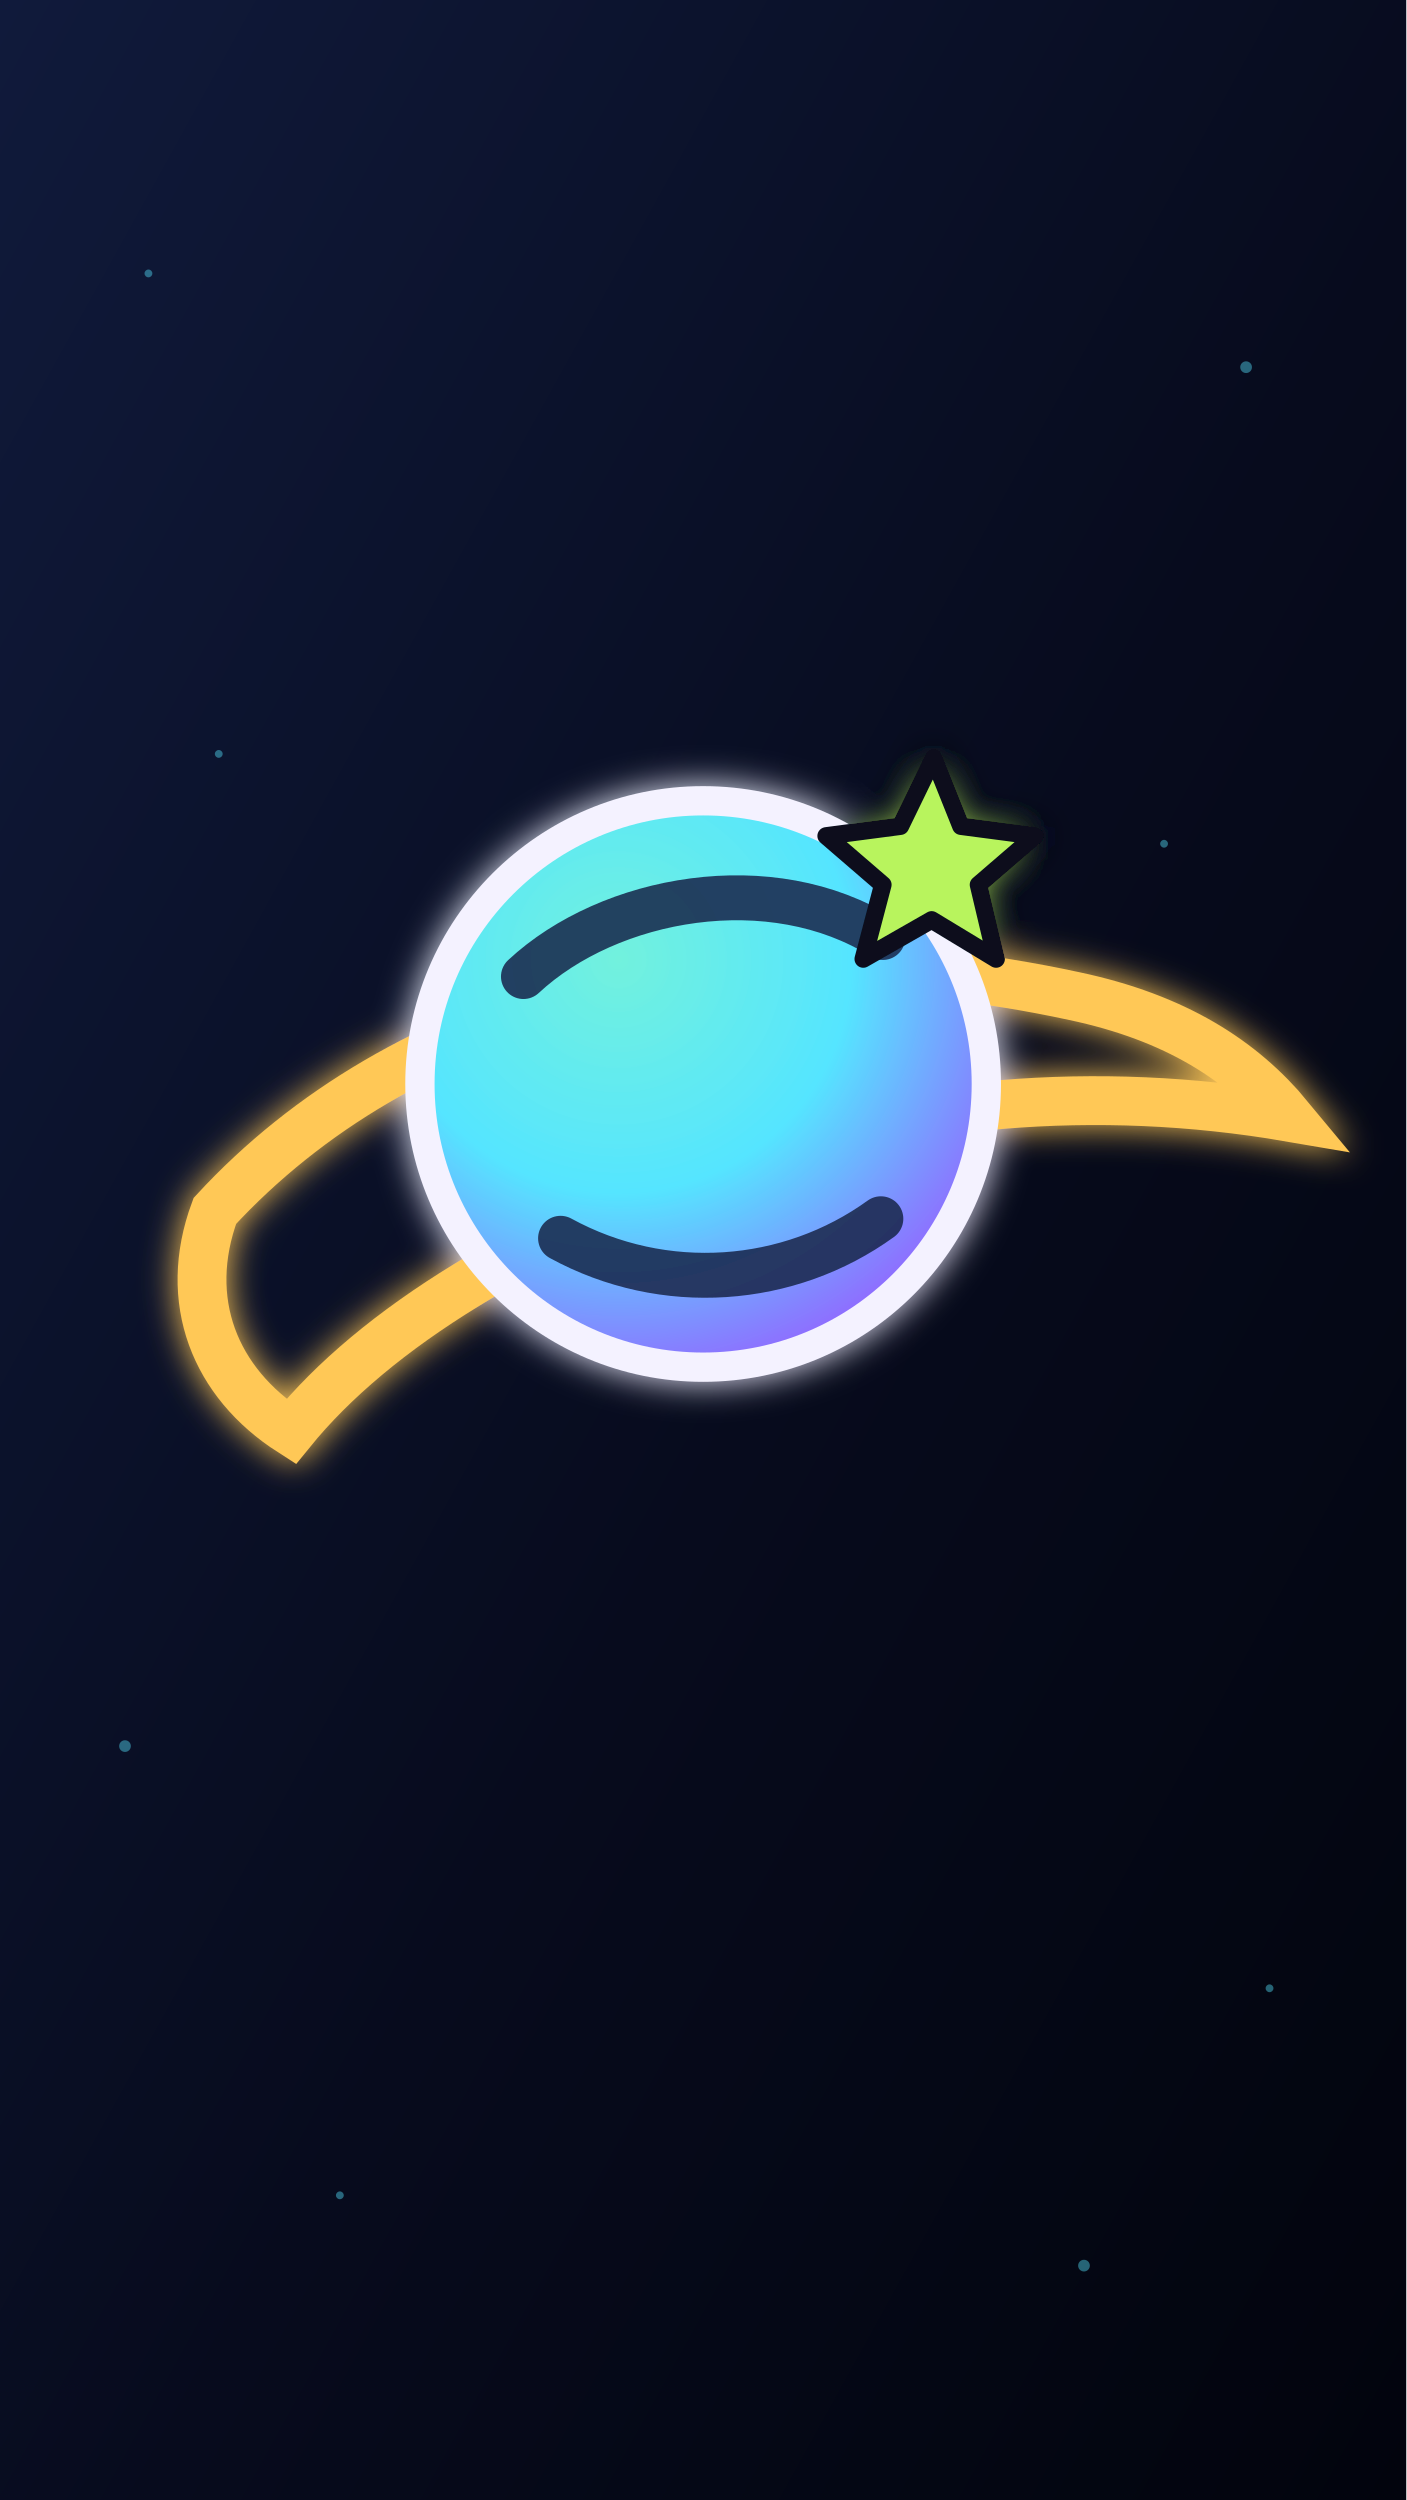
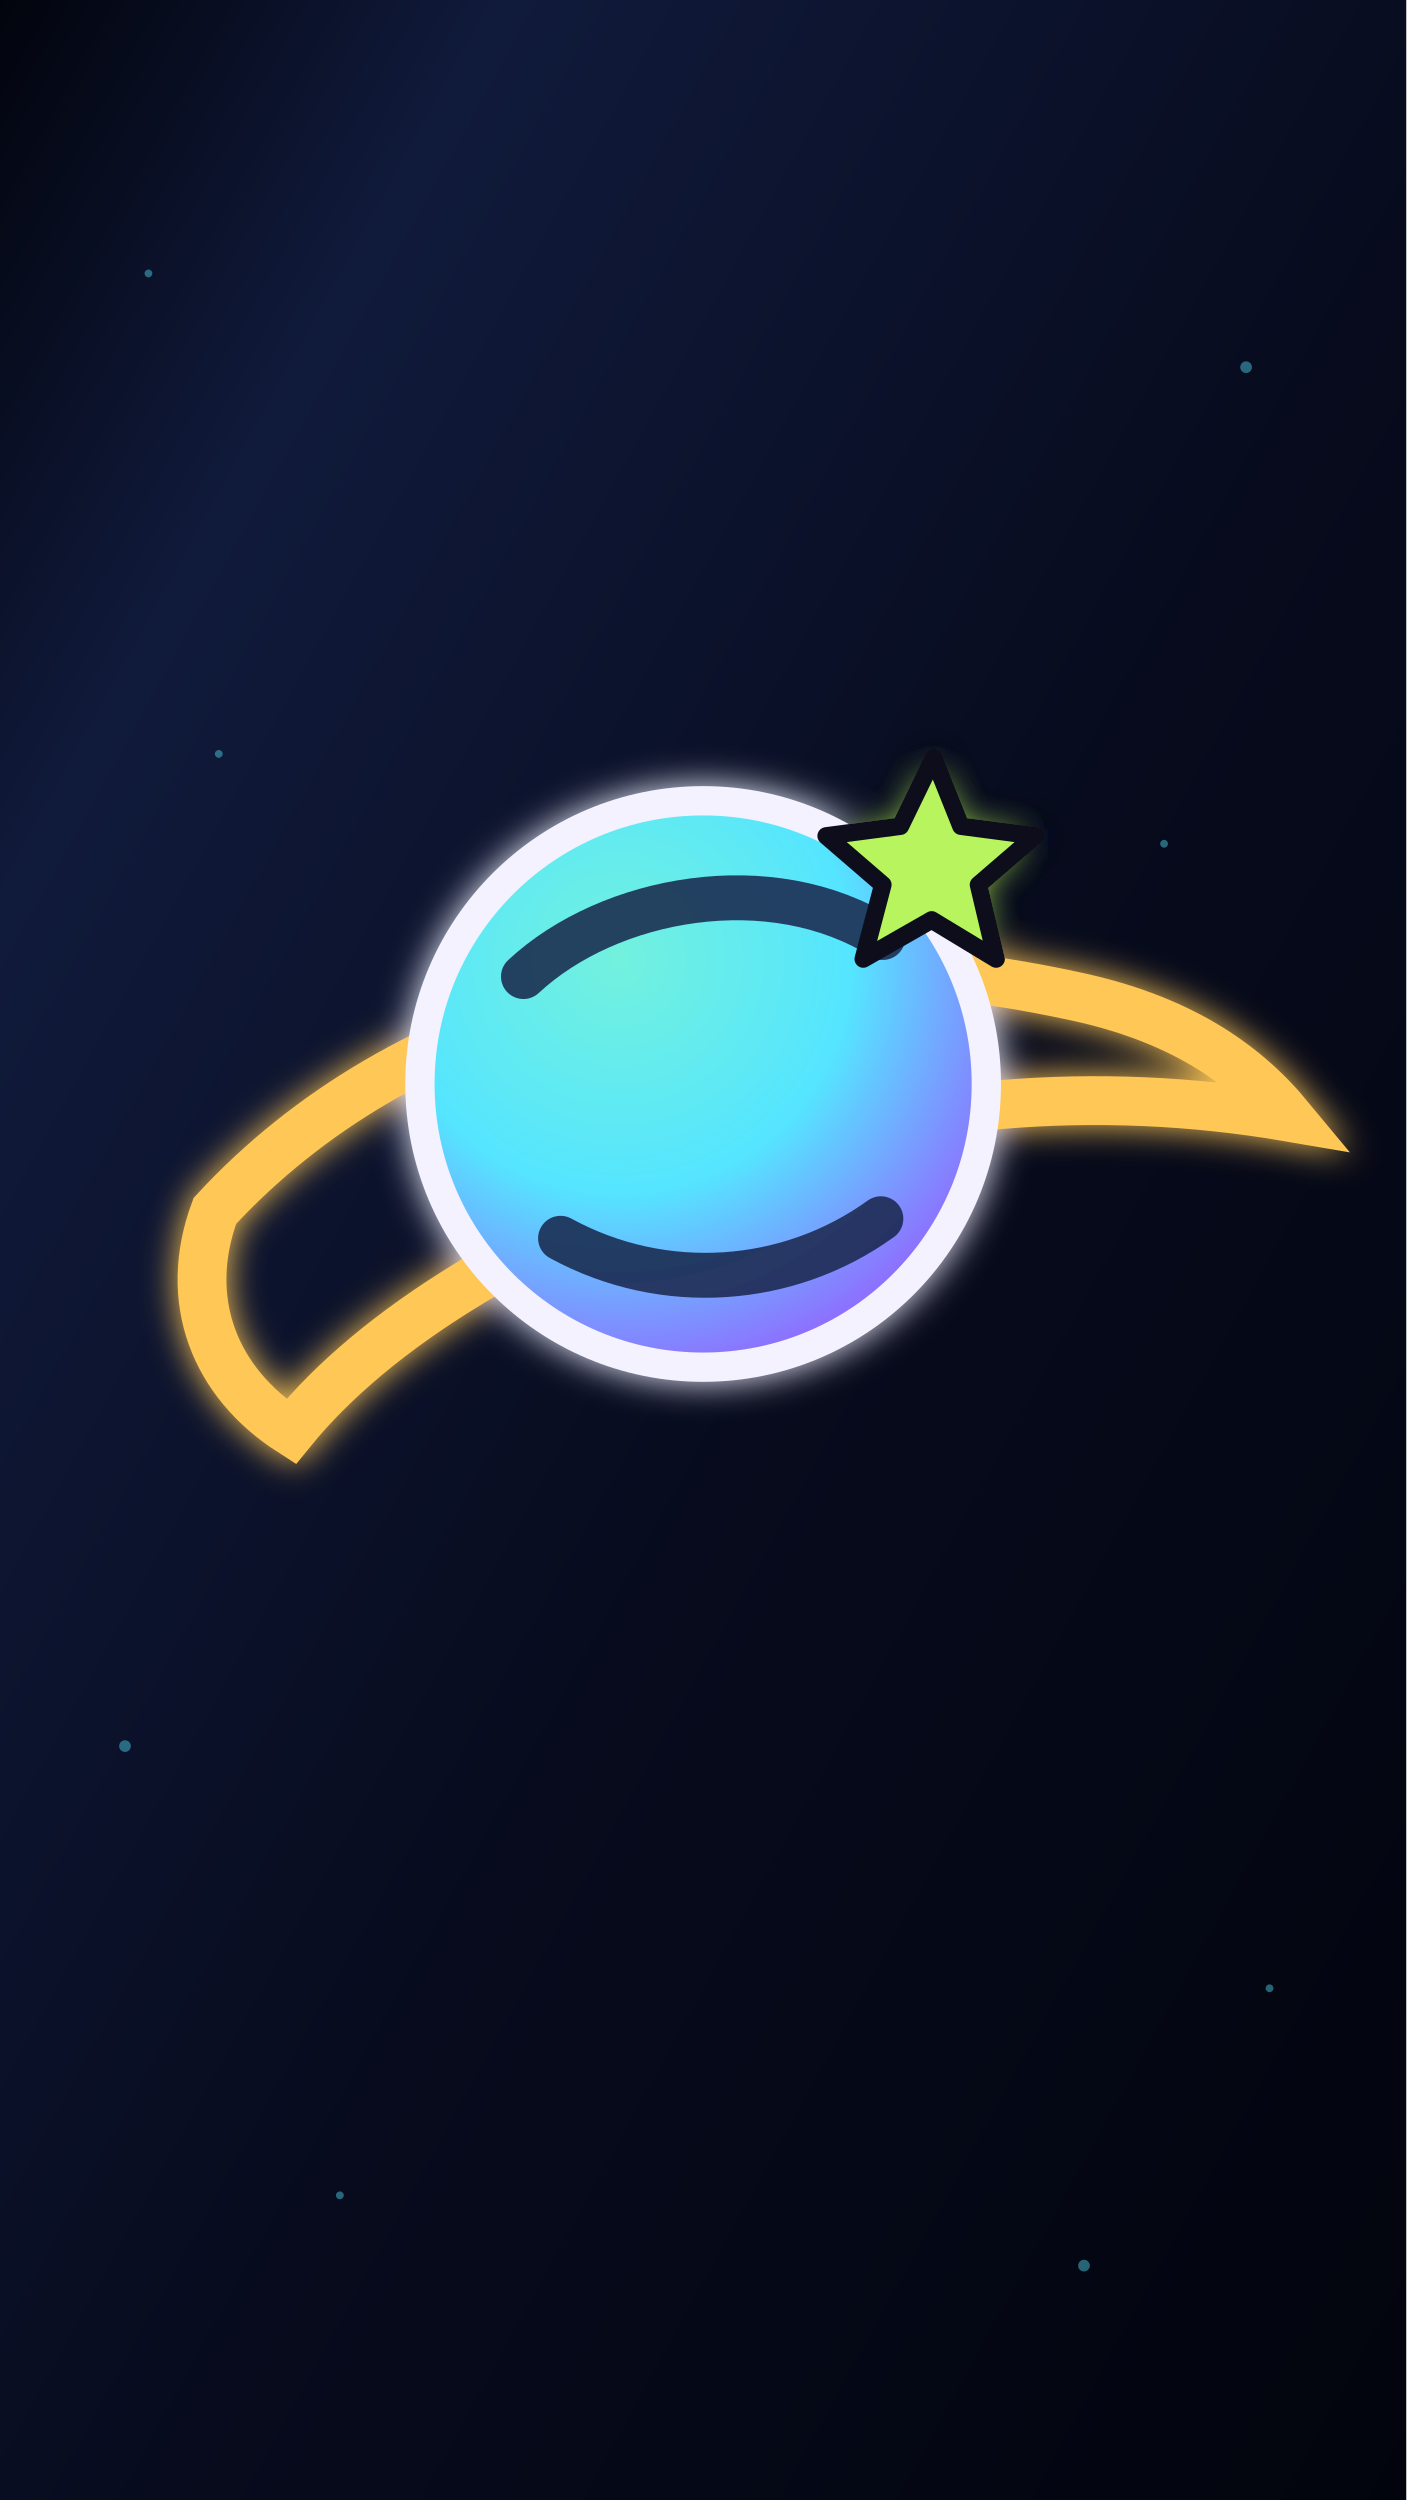
<svg xmlns="http://www.w3.org/2000/svg" width="720" height="1280" viewBox="0 0 720 1280">
  <defs>
    <linearGradient id="space" x1="0" y1="0" x2="1" y2="1">
-       <stop offset="0" stop-color="#101a3b" />
+       <stop offset="0" stop-color="#02040d" />
+       <stop offset="0.18" stop-color="#101a3b" />
      <stop offset="0.55" stop-color="#070b1d" />
      <stop offset="1" stop-color="#02040d" />
    </linearGradient>
    <radialGradient id="planet" cx="35%" cy="28%" r="75%">
      <stop offset="0" stop-color="#72f1dd" />
      <stop offset="0.55" stop-color="#55e5ff" />
      <stop offset="1" stop-color="#8f6cff" />
    </radialGradient>
    <filter id="glow" x="-40%" y="-40%" width="180%" height="180%">
      <feGaussianBlur stdDeviation="9" result="blur" />
      <feMerge>
        <feMergeNode in="blur" />
        <feMergeNode in="SourceGraphic" />
      </feMerge>
    </filter>
  </defs>
  <rect width="720" height="1280" fill="url(#space)" />
  <g fill="#55e5ff" opacity=".42">
    <circle cx="76" cy="140" r="2" />
    <circle cx="638" cy="188" r="3" />
    <circle cx="112" cy="386" r="2" />
    <circle cx="596" cy="432" r="2" />
    <circle cx="64" cy="894" r="3" />
    <circle cx="650" cy="1018" r="2" />
    <circle cx="174" cy="1124" r="2" />
    <circle cx="555" cy="1160" r="3" />
  </g>
  <g transform="translate(360 555)" filter="url(#glow)">
    <path d="M-250 65 C-155 -38 5 -85 190 -45 C242 -34 276 -12 300 17 C201 0 102 9 15 40 C-90 77 -168 125 -211 178 C-250 153 -267 111 -250 65 Z" fill="none" stroke="#ffc857" stroke-width="25" stroke-linecap="round" />
    <circle cx="0" cy="0" r="145" fill="url(#planet)" stroke="#f4f2ff" stroke-width="15" />
    <path d="M-92 -55 C-48 -96 35 -111 92 -75 M-73 79 C-20 108 44 103 91 69" fill="none" stroke="#18264b" stroke-width="23" stroke-linecap="round" opacity=".86" />
    <path d="M118 -167 L132 -132 L170 -127 L141 -102 L150 -64 L117 -84 L82 -64 L92 -102 L63 -127 L101 -132 Z" fill="#b8f45d" stroke="#07101c" stroke-width="9" stroke-linejoin="round" />
  </g>
</svg>
